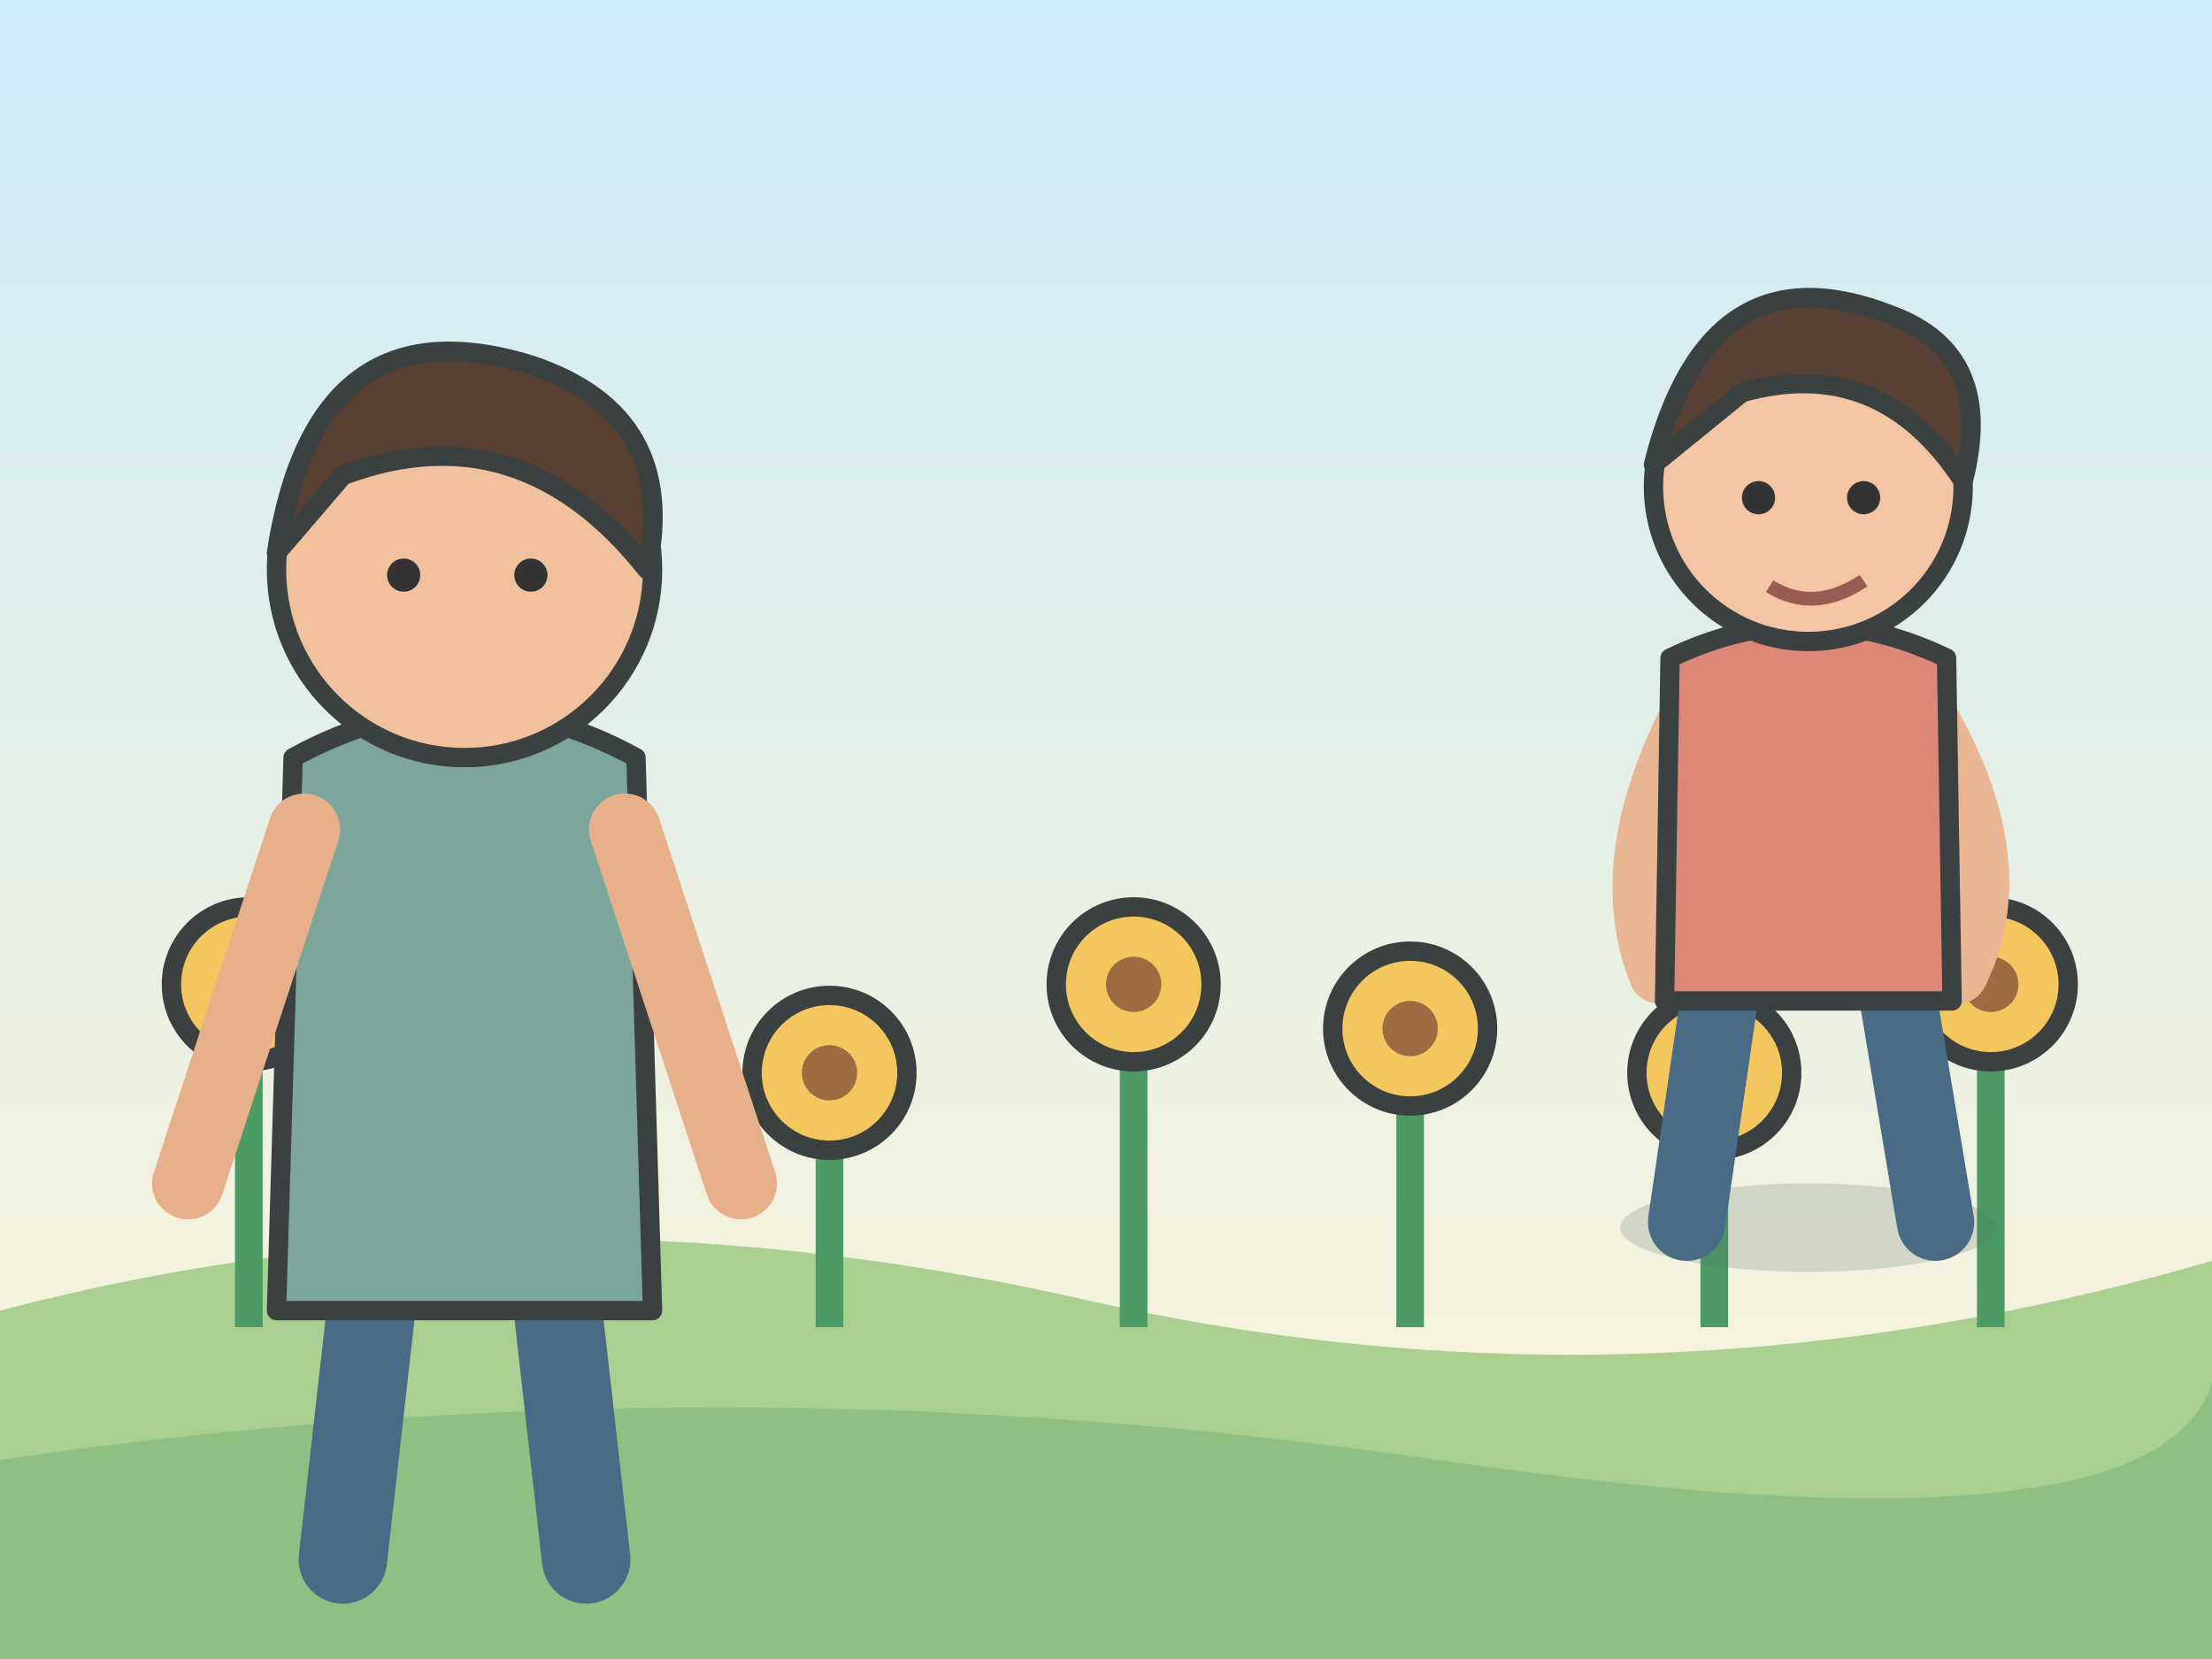
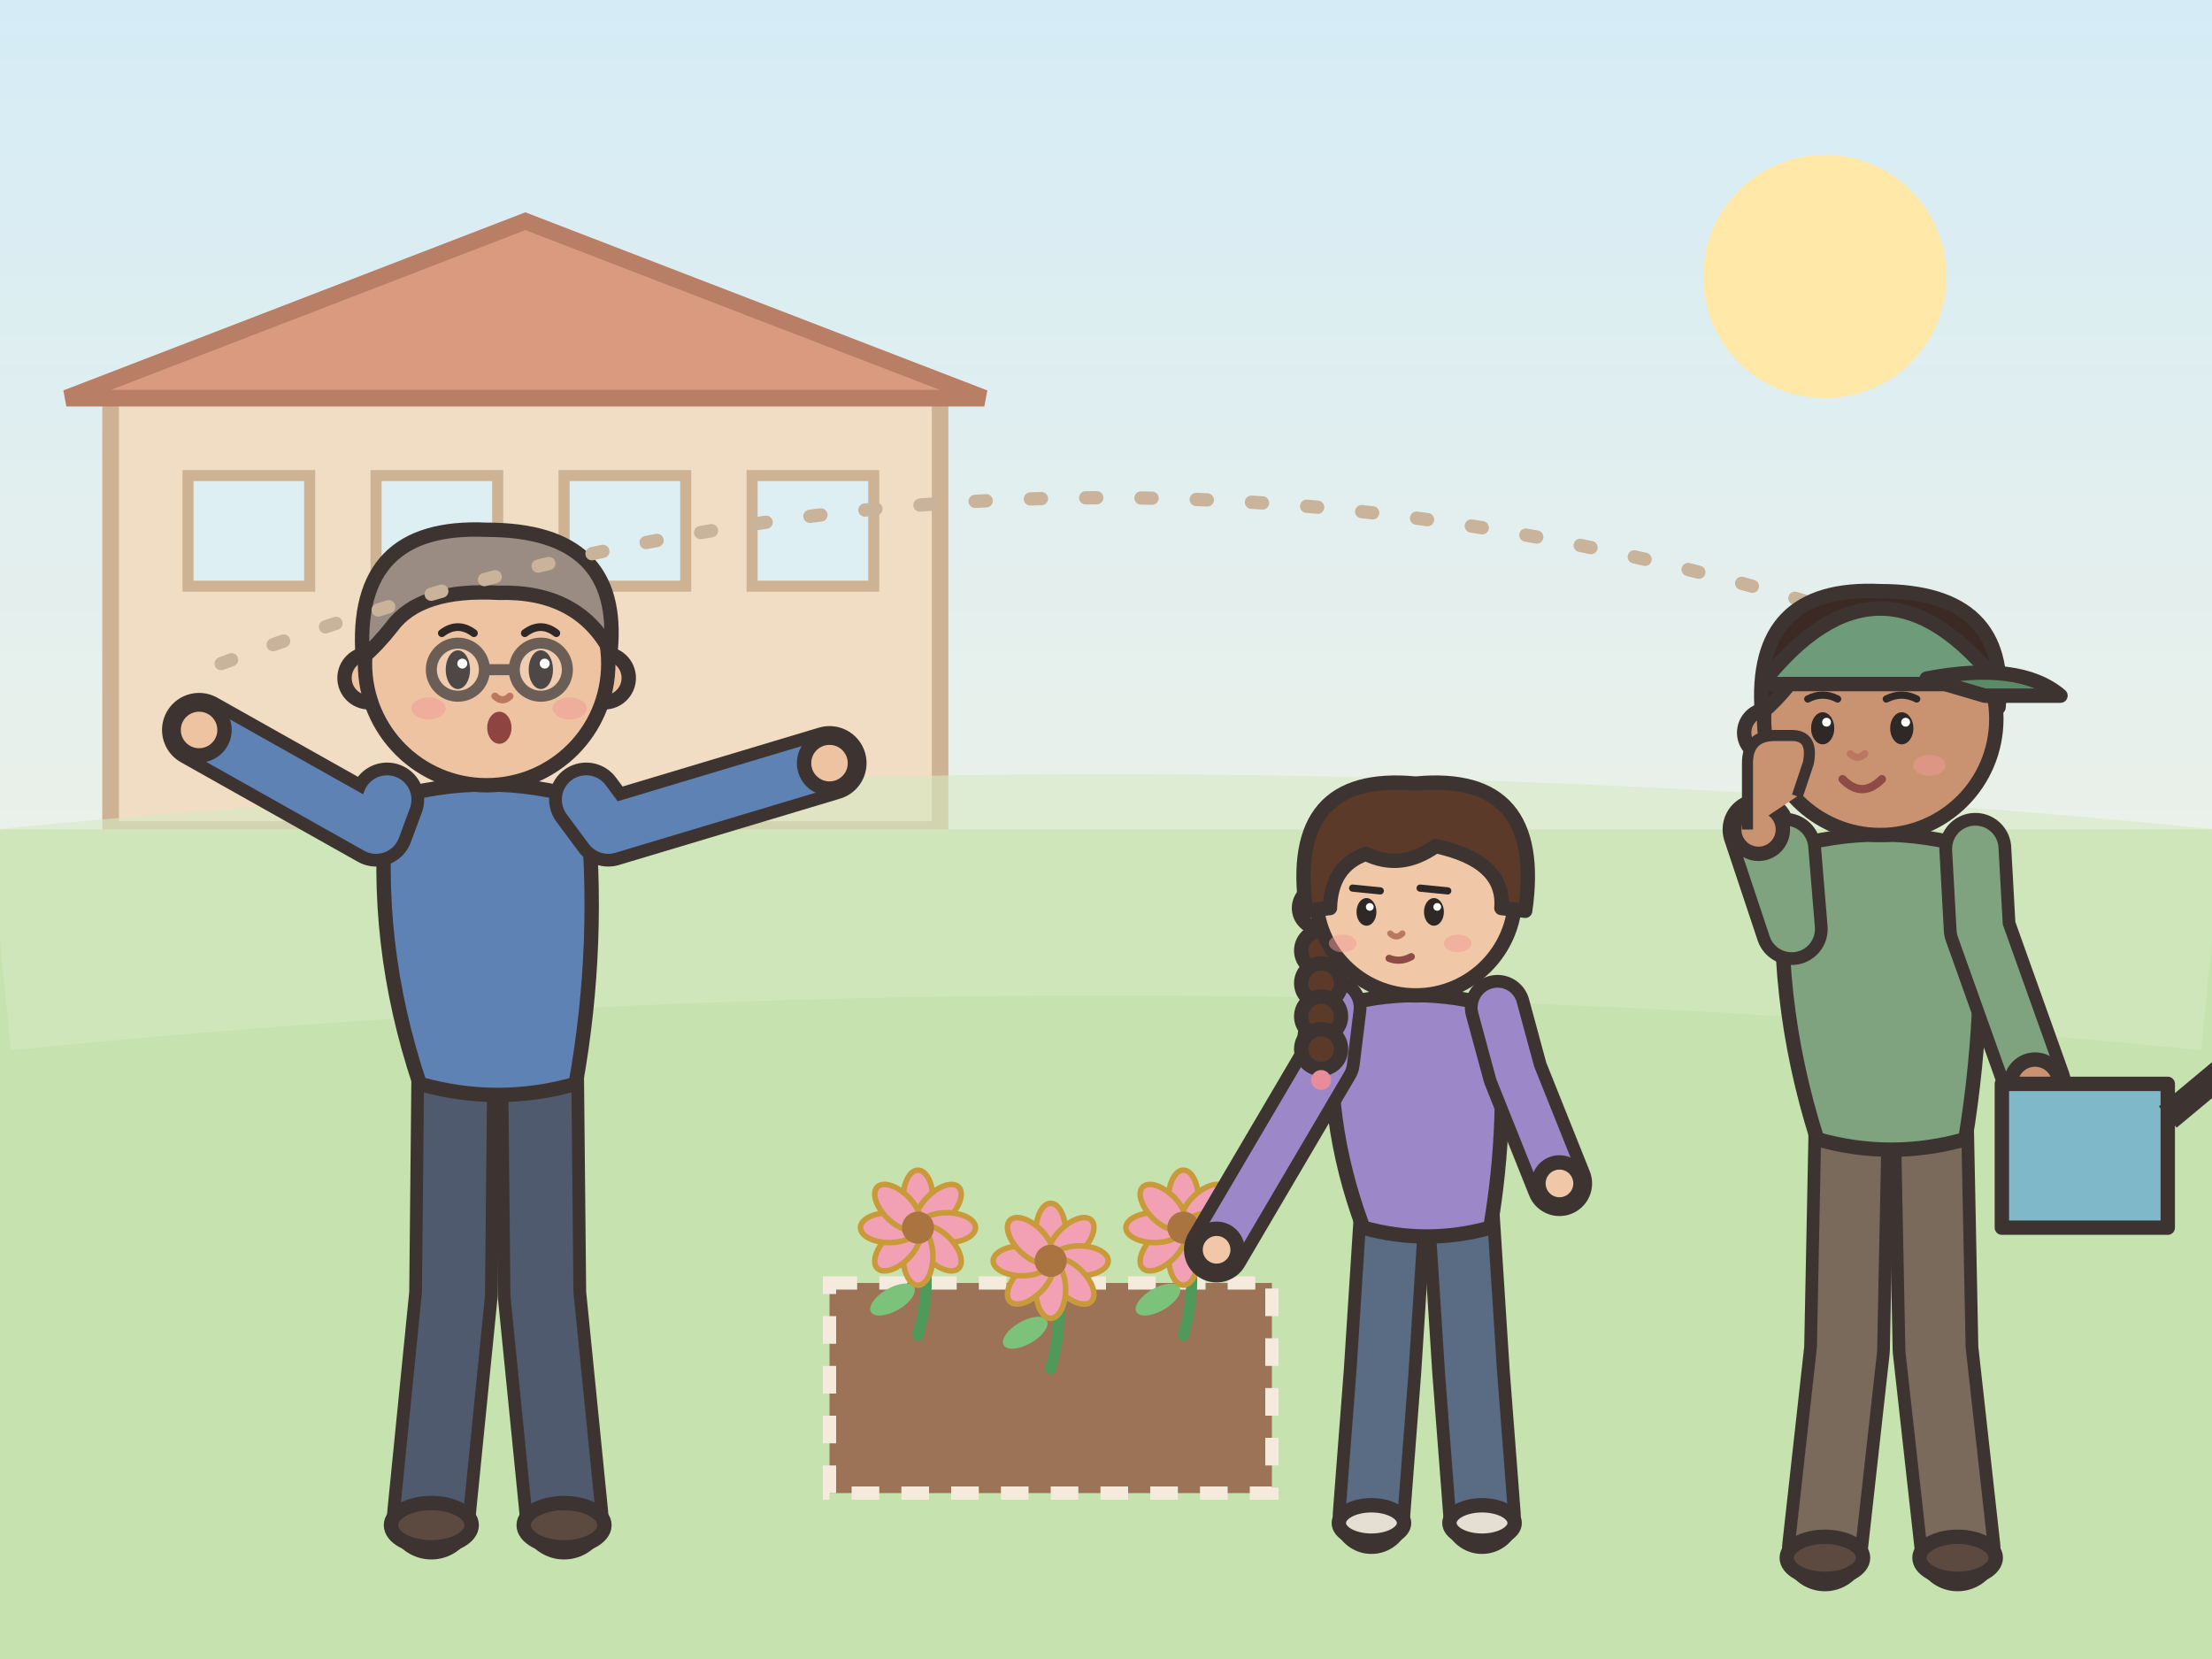
<svg xmlns="http://www.w3.org/2000/svg" viewBox="0 0 400 300" role="img" aria-labelledby="t d">
  <defs>
-     <linearGradient id="bg" x2="0" y2="1">
-       <stop stop-color="#CDEBF7" />
-       <stop offset="1" stop-color="#FFF4D7" />
-     </linearGradient>
-     <linearGradient id="cloth" x2="1" y2="1">
-       <stop stop-color="#F39B79" />
-       <stop offset="1" stop-color="#C95D55" />
-     </linearGradient>
+     <radialGradient id="glow">
+       <stop offset="0" stop-color="#FFF6C8" stop-opacity=".95" />
+       <stop offset="1" stop-color="#FFF6C8" stop-opacity="0" />
+     </radialGradient>
  </defs>
-   <rect width="400" height="300" fill="url(#bg)" />
-   <path d="M0 237 Q95 212 196 235 T400 228 V300 H0Z" fill="#A9CF91" />
-   <path d="M0 264 Q130 245 260 264 T400 250 V300 H0Z" fill="#78B47A" opacity=".55" />
-   <g>
-     <path d="M45 240 V185" stroke="#4C9B65" stroke-width="5" />
-     <circle cx="45" cy="178" r="14" fill="#F4C75E" stroke="#3A4140" stroke-width="3.5" stroke-linecap="round" stroke-linejoin="round" />
-     <circle cx="45" cy="178" r="5" fill="#9B6C42" />
-   </g>
-   <g>
-     <path d="M100 240 V193" stroke="#4C9B65" stroke-width="5" />
-     <circle cx="100" cy="186" r="14" fill="#F4C75E" stroke="#3A4140" stroke-width="3.5" stroke-linecap="round" stroke-linejoin="round" />
-     <circle cx="100" cy="186" r="5" fill="#9B6C42" />
-   </g>
-   <g>
-     <path d="M150 240 V201" stroke="#4C9B65" stroke-width="5" />
-     <circle cx="150" cy="194" r="14" fill="#F4C75E" stroke="#3A4140" stroke-width="3.5" stroke-linecap="round" stroke-linejoin="round" />
-     <circle cx="150" cy="194" r="5" fill="#9B6C42" />
-   </g>
-   <g>
-     <path d="M205 240 V185" stroke="#4C9B65" stroke-width="5" />
-     <circle cx="205" cy="178" r="14" fill="#F4C75E" stroke="#3A4140" stroke-width="3.5" stroke-linecap="round" stroke-linejoin="round" />
-     <circle cx="205" cy="178" r="5" fill="#9B6C42" />
-   </g>
-   <g>
-     <path d="M255 240 V193" stroke="#4C9B65" stroke-width="5" />
-     <circle cx="255" cy="186" r="14" fill="#F4C75E" stroke="#3A4140" stroke-width="3.5" stroke-linecap="round" stroke-linejoin="round" />
-     <circle cx="255" cy="186" r="5" fill="#9B6C42" />
-   </g>
-   <g>
-     <path d="M310 240 V201" stroke="#4C9B65" stroke-width="5" />
-     <circle cx="310" cy="194" r="14" fill="#F4C75E" stroke="#3A4140" stroke-width="3.5" stroke-linecap="round" stroke-linejoin="round" />
-     <circle cx="310" cy="194" r="5" fill="#9B6C42" />
-   </g>
-   <g>
-     <path d="M360 240 V185" stroke="#4C9B65" stroke-width="5" />
-     <circle cx="360" cy="178" r="14" fill="#F4C75E" stroke="#3A4140" stroke-width="3.5" stroke-linecap="round" stroke-linejoin="round" />
-     <circle cx="360" cy="178" r="5" fill="#9B6C42" />
-   </g>
-   <g>
-     <ellipse cx="327" cy="222" rx="34" ry="8" fill="#4C665E" opacity=".2" />
-     <path d="M312 173 L305 221 M342 173 L350 221" stroke="#496B85" stroke-width="14" stroke-linecap="round" />
-     <path d="M306 129 Q292 156 300 176 M348 129 Q364 156 354 176" fill="none" stroke="#E9B693" stroke-width="11" stroke-linecap="round" />
-     <path d="M302 119 Q327 107 352 119 L353 181 H301Z" fill="#DD8877" stroke="#3A4140" stroke-width="3.5" stroke-linecap="round" stroke-linejoin="round" />
-     <circle cx="327" cy="88" r="28" fill="#F3C5A5" stroke="#3A4140" stroke-width="3.5" stroke-linecap="round" stroke-linejoin="round" />
-     <path d="M299 84 Q309 44 342 57 Q361 64 355 87 Q340 64 315 71Z" fill="#594235" stroke="#3A4140" stroke-width="3.5" stroke-linecap="round" stroke-linejoin="round" />
-     <circle cx="318" cy="90" r="3" fill="#333" />
-     <circle cx="337" cy="90" r="3" fill="#333" />
-     <path d="M320 106 Q328 111 337 105" fill="none" stroke="#995C52" stroke-width="2.5" />
-   </g>
-   <g>
-     <path d="M68 229 L62 282 M100 229 L106 282" stroke="#496B85" stroke-width="16" stroke-linecap="round" />
-     <path d="M53 137 Q84 120 115 137 L118 237 H50Z" fill="#7CA69C" stroke="#3A4140" stroke-width="3.5" stroke-linecap="round" stroke-linejoin="round" />
-     <path d="M55 150 L34 214 M113 150 L134 214" stroke="#E7B08B" stroke-width="13" stroke-linecap="round" />
-     <circle cx="84" cy="103" r="34" fill="#F0C19C" stroke="#3A4140" stroke-width="3.5" stroke-linecap="round" stroke-linejoin="round" />
-     <path d="M50 100 Q57 54 96 66 Q123 75 117 103 Q94 74 62 86Z" fill="#584032" stroke="#3A4140" stroke-width="3.5" stroke-linecap="round" stroke-linejoin="round" />
-     <circle cx="73" cy="104" r="3" fill="#333" />
-     <circle cx="96" cy="104" r="3" fill="#333" />
-   </g>
+   <linearGradient id="sky" x1="0" y1="0" x2="0" y2="1">
+     <stop stop-color="#D5ECF6" />
+     <stop offset="1" stop-color="#FFF5DD" />
+   </linearGradient>
+   <rect width="400" height="300" fill="url(#sky)" />
+   <circle cx="330" cy="50" r="22" fill="#FFE8A8" />
+   <rect x="20" y="70" width="150" height="80" fill="#F1DCC4" stroke="#CDB394" stroke-width="3" />
+   <path d="M12 72 L95 40 L178 72Z" fill="#D99A80" stroke="#B97E66" stroke-width="3" />
+   <rect x="34" y="86" width="22" height="20" fill="#DDEFF3" stroke="#CDB394" stroke-width="2" />
+   <rect x="68" y="86" width="22" height="20" fill="#DDEFF3" stroke="#CDB394" stroke-width="2" />
+   <rect x="102" y="86" width="22" height="20" fill="#DDEFF3" stroke="#CDB394" stroke-width="2" />
+   <rect x="136" y="86" width="22" height="20" fill="#DDEFF3" stroke="#CDB394" stroke-width="2" />
+   <path d="M0 150 H400 V300 H0Z" fill="#C6E2AE" />
+   <path d="M0 170 Q200 150 400 170" stroke="#D6EAC3" stroke-width="40" fill="none" opacity=".6" />
+   <path d="M150 232 H230 V270 H150Z" fill="#9C7356" stroke="#F4EBDD" stroke-width="2.4" stroke-dasharray="5 4" />
+   <path d="M166 241.5 Q169 231.1 166 222" stroke="#4F9A5A" stroke-width="2.0" fill="none" stroke-linecap="round" />
+   <ellipse cx="161.4" cy="235.0" rx="4.5" ry="2.1" fill="#7CC27A" transform="rotate(-30 161.4 235.0)" />
+   <ellipse cx="166" cy="216.8" rx="2.7" ry="5.2" fill="#F2A0B4" stroke="#C99A3A" stroke-width="1" transform="rotate(0 166 222)" />
+   <ellipse cx="166" cy="216.8" rx="2.7" ry="5.2" fill="#F2A0B4" stroke="#C99A3A" stroke-width="1" transform="rotate(45 166 222)" />
+   <ellipse cx="166" cy="216.8" rx="2.7" ry="5.2" fill="#F2A0B4" stroke="#C99A3A" stroke-width="1" transform="rotate(90 166 222)" />
+   <ellipse cx="166" cy="216.8" rx="2.7" ry="5.2" fill="#F2A0B4" stroke="#C99A3A" stroke-width="1" transform="rotate(135 166 222)" />
+   <ellipse cx="166" cy="216.8" rx="2.7" ry="5.2" fill="#F2A0B4" stroke="#C99A3A" stroke-width="1" transform="rotate(180 166 222)" />
+   <ellipse cx="166" cy="216.8" rx="2.7" ry="5.2" fill="#F2A0B4" stroke="#C99A3A" stroke-width="1" transform="rotate(225 166 222)" />
+   <ellipse cx="166" cy="216.8" rx="2.7" ry="5.2" fill="#F2A0B4" stroke="#C99A3A" stroke-width="1" transform="rotate(270 166 222)" />
+   <ellipse cx="166" cy="216.8" rx="2.7" ry="5.2" fill="#F2A0B4" stroke="#C99A3A" stroke-width="1" transform="rotate(315 166 222)" />
+   <circle cx="166" cy="222" r="2.9" fill="#A9743F" />
+   <path d="M190 247.5 Q193 237.1 190 228" stroke="#4F9A5A" stroke-width="2.0" fill="none" stroke-linecap="round" />
+   <ellipse cx="185.4" cy="241.0" rx="4.5" ry="2.1" fill="#7CC27A" transform="rotate(-30 185.4 241.0)" />
+   <ellipse cx="190" cy="222.8" rx="2.7" ry="5.2" fill="#F2A0B4" stroke="#C99A3A" stroke-width="1" transform="rotate(0 190 228)" />
+   <ellipse cx="190" cy="222.8" rx="2.7" ry="5.2" fill="#F2A0B4" stroke="#C99A3A" stroke-width="1" transform="rotate(45 190 228)" />
+   <ellipse cx="190" cy="222.8" rx="2.7" ry="5.2" fill="#F2A0B4" stroke="#C99A3A" stroke-width="1" transform="rotate(90 190 228)" />
+   <ellipse cx="190" cy="222.8" rx="2.7" ry="5.2" fill="#F2A0B4" stroke="#C99A3A" stroke-width="1" transform="rotate(135 190 228)" />
+   <ellipse cx="190" cy="222.8" rx="2.7" ry="5.2" fill="#F2A0B4" stroke="#C99A3A" stroke-width="1" transform="rotate(180 190 228)" />
+   <ellipse cx="190" cy="222.8" rx="2.7" ry="5.2" fill="#F2A0B4" stroke="#C99A3A" stroke-width="1" transform="rotate(225 190 228)" />
+   <ellipse cx="190" cy="222.8" rx="2.7" ry="5.2" fill="#F2A0B4" stroke="#C99A3A" stroke-width="1" transform="rotate(270 190 228)" />
+   <ellipse cx="190" cy="222.8" rx="2.7" ry="5.2" fill="#F2A0B4" stroke="#C99A3A" stroke-width="1" transform="rotate(315 190 228)" />
+   <circle cx="190" cy="228" r="2.9" fill="#A9743F" />
+   <path d="M214 241.5 Q217 231.1 214 222" stroke="#4F9A5A" stroke-width="2.0" fill="none" stroke-linecap="round" />
+   <ellipse cx="209.4" cy="235.0" rx="4.5" ry="2.1" fill="#7CC27A" transform="rotate(-30 209.4 235.0)" />
+   <ellipse cx="214" cy="216.8" rx="2.7" ry="5.2" fill="#F2A0B4" stroke="#C99A3A" stroke-width="1" transform="rotate(0 214 222)" />
+   <ellipse cx="214" cy="216.8" rx="2.7" ry="5.2" fill="#F2A0B4" stroke="#C99A3A" stroke-width="1" transform="rotate(45 214 222)" />
+   <ellipse cx="214" cy="216.8" rx="2.7" ry="5.2" fill="#F2A0B4" stroke="#C99A3A" stroke-width="1" transform="rotate(90 214 222)" />
+   <ellipse cx="214" cy="216.8" rx="2.7" ry="5.2" fill="#F2A0B4" stroke="#C99A3A" stroke-width="1" transform="rotate(135 214 222)" />
+   <ellipse cx="214" cy="216.8" rx="2.7" ry="5.2" fill="#F2A0B4" stroke="#C99A3A" stroke-width="1" transform="rotate(180 214 222)" />
+   <ellipse cx="214" cy="216.8" rx="2.7" ry="5.2" fill="#F2A0B4" stroke="#C99A3A" stroke-width="1" transform="rotate(225 214 222)" />
+   <ellipse cx="214" cy="216.8" rx="2.7" ry="5.2" fill="#F2A0B4" stroke="#C99A3A" stroke-width="1" transform="rotate(270 214 222)" />
+   <ellipse cx="214" cy="216.8" rx="2.7" ry="5.2" fill="#F2A0B4" stroke="#C99A3A" stroke-width="1" transform="rotate(315 214 222)" />
+   <circle cx="214" cy="222" r="2.9" fill="#A9743F" />
+   <path d="M82.4 194.0 L82.0 234.0 L78.0 274.0" fill="none" stroke="#3D3431" stroke-width="16.0" stroke-linecap="round" stroke-linejoin="round" />
+   <path d="M82.4 194.0 L82.0 234.0 L78.0 274.0" fill="none" stroke="#4F5A6E" stroke-width="11.4" stroke-linecap="round" stroke-linejoin="round" />
+   <ellipse cx="78.0" cy="275.8" rx="7.3" ry="4.0" fill="#5C4A40" stroke="#3D3431" stroke-width="2.6" stroke-linejoin="round" stroke-linecap="round" />
+   <path d="M97.6 194.0 L98.0 234.0 L102.0 274.0" fill="none" stroke="#3D3431" stroke-width="16.0" stroke-linecap="round" stroke-linejoin="round" />
+   <path d="M97.6 194.0 L98.0 234.0 L102.0 274.0" fill="none" stroke="#4F5A6E" stroke-width="11.4" stroke-linecap="round" stroke-linejoin="round" />
+   <ellipse cx="102.0" cy="275.8" rx="7.3" ry="4.0" fill="#5C4A40" stroke="#3D3431" stroke-width="2.6" stroke-linejoin="round" stroke-linecap="round" />
+   <path d="M70.0 144.6 Q88.0 139.1 106.0 144.6 Q108.7 170.3 104.1 196.0 Q90.0 200.0 75.9 196.0 Q67.3 170.3 70.0 144.6Z" fill="#5F82B5" stroke="#3D3431" stroke-width="2.6" stroke-linejoin="round" stroke-linecap="round" />
+   <path d="M70.0 144.6 L68.0 150.0 L36.0 132.0" fill="none" stroke="#3D3431" stroke-width="13.4" stroke-linecap="round" stroke-linejoin="round" />
+   <path d="M70.0 144.6 L68.0 150.0 L36.0 132.0" fill="none" stroke="#5F82B5" stroke-width="8.8" stroke-linecap="round" stroke-linejoin="round" />
+   <circle cx="36.0" cy="132.0" r="4.6" fill="#EDC3A2" stroke="#3D3431" stroke-width="2.6" stroke-linejoin="round" stroke-linecap="round" />
+   <path d="M106.0 144.6 L110.0 150.0 L150.0 138.0" fill="none" stroke="#3D3431" stroke-width="13.4" stroke-linecap="round" stroke-linejoin="round" />
+   <path d="M106.0 144.6 L110.0 150.0 L150.0 138.0" fill="none" stroke="#5F82B5" stroke-width="8.8" stroke-linecap="round" stroke-linejoin="round" />
+   <circle cx="150.0" cy="138.0" r="4.6" fill="#EDC3A2" stroke="#3D3431" stroke-width="2.6" stroke-linejoin="round" stroke-linecap="round" />
+   <circle cx="66.7" cy="122.6" r="4.4" fill="#EDC3A2" stroke="#3D3431" stroke-width="2.6" stroke-linejoin="round" stroke-linecap="round" />
+   <circle cx="109.3" cy="122.6" r="4.4" fill="#EDC3A2" stroke="#3D3431" stroke-width="2.6" stroke-linejoin="round" stroke-linecap="round" />
+   <circle cx="88.0" cy="120.0" r="22.0" fill="#EDC3A2" stroke="#3D3431" stroke-width="2.6" stroke-linejoin="round" stroke-linecap="round" />
+   <ellipse cx="82.8" cy="121.1" rx="2.2" ry="3.5" fill="#2E2826" />
+   <circle cx="83.6" cy="120.0" r="0.9" fill="#FFF" />
+   <path d="M79.9 114.5 Q82.8 112.3 85.7 114.5" fill="none" stroke="#2E2826" stroke-width="1.4" stroke-linecap="round" />
+   <ellipse cx="97.8" cy="121.1" rx="2.2" ry="3.5" fill="#2E2826" />
+   <circle cx="98.5" cy="120.0" r="0.9" fill="#FFF" />
+   <path d="M94.9 114.5 Q97.8 112.3 100.6 114.5" fill="none" stroke="#2E2826" stroke-width="1.4" stroke-linecap="round" />
+   <path d="M89.5 125.9 Q90.9 127.2 92.2 125.9" fill="none" stroke="#B9785F" stroke-width="1.3" stroke-linecap="round" />
+   <ellipse cx="77.5" cy="128.1" rx="3.1" ry="2.0" fill="#F09A93" opacity=".5" />
+   <ellipse cx="103.0" cy="128.1" rx="3.1" ry="2.0" fill="#F09A93" opacity=".5" />
+   <ellipse cx="90.3" cy="131.6" rx="2.2" ry="2.9" fill="#8E4440" />
+   <circle cx="82.8" cy="121.1" r="4.8" fill="#FFFFFF" fill-opacity=".15" stroke="#6B5E57" stroke-width="2" />
+   <circle cx="97.8" cy="121.1" r="4.8" fill="#FFFFFF" fill-opacity=".15" stroke="#6B5E57" stroke-width="2" />
+   <path d="M87.6 121.1 L92.9 121.1" stroke="#6B5E57" stroke-width="2" />
+   <path d="M65.6 118.9 Q63.8 94.7 88.0 95.8 Q112.6 95.8 110.4 117.8 Q104.5 106.8 90.2 107.2 Q75.9 106.4 70.8 113.4 Q68.2 116.7 65.6 118.9Z" fill="#9A8C82" stroke="#3D3431" stroke-width="2.6" stroke-linejoin="round" stroke-linecap="round" />
+   <path d="M40 120 Q200 60 360 120" fill="none" stroke="#C9B39A" stroke-width="2.4" stroke-linecap="round" stroke-dasharray="2 8" />
+   <path d="M251.8 220.0 L250.0 248.0 L248.0 274.0" fill="none" stroke="#3D3431" stroke-width="14.0" stroke-linecap="round" stroke-linejoin="round" />
+   <path d="M251.8 220.0 L250.0 248.0 L248.0 274.0" fill="none" stroke="#5A6B84" stroke-width="9.4" stroke-linecap="round" stroke-linejoin="round" />
+   <ellipse cx="248.0" cy="275.4" rx="5.9" ry="3.2" fill="#E5DED2" stroke="#3D3431" stroke-width="2.6" stroke-linejoin="round" stroke-linecap="round" />
+   <path d="M264.2 220.0 L266.0 248.0 L268.0 274.0" fill="none" stroke="#3D3431" stroke-width="14.0" stroke-linecap="round" stroke-linejoin="round" />
+   <path d="M264.2 220.0 L266.0 248.0 L268.0 274.0" fill="none" stroke="#5A6B84" stroke-width="9.4" stroke-linecap="round" stroke-linejoin="round" />
+   <ellipse cx="268.0" cy="275.4" rx="5.9" ry="3.2" fill="#E5DED2" stroke="#3D3431" stroke-width="2.6" stroke-linejoin="round" stroke-linecap="round" />
+   <path d="M241.2 182.2 Q256.0 177.7 270.8 182.2 Q272.9 202.1 269.5 222.0 Q258.0 225.2 246.5 222.0 Q239.1 202.1 241.2 182.2Z" fill="#9C88C9" stroke="#3D3431" stroke-width="2.6" stroke-linejoin="round" stroke-linecap="round" />
+   <path d="M241.2 182.2 L240.0 192.0 L220.0 226.0" fill="none" stroke="#3D3431" stroke-width="11.8" stroke-linecap="round" stroke-linejoin="round" />
+   <path d="M241.2 182.2 L240.0 192.0 L220.0 226.0" fill="none" stroke="#9C88C9" stroke-width="7.2" stroke-linecap="round" stroke-linejoin="round" />
+   <circle cx="220.0" cy="226.0" r="3.8" fill="#F0C8A8" stroke="#3D3431" stroke-width="2.6" stroke-linejoin="round" stroke-linecap="round" />
+   <path d="M270.8 182.2 L274.0 194.0 L282.0 214.0" fill="none" stroke="#3D3431" stroke-width="11.8" stroke-linecap="round" stroke-linejoin="round" />
+   <path d="M270.8 182.2 L274.0 194.0 L282.0 214.0" fill="none" stroke="#9C88C9" stroke-width="7.2" stroke-linecap="round" stroke-linejoin="round" />
+   <circle cx="282.0" cy="214.0" r="3.8" fill="#F0C8A8" stroke="#3D3431" stroke-width="2.6" stroke-linejoin="round" stroke-linecap="round" />
+   <ellipse cx="238.9" cy="171.9" rx="3.6" ry="3.6" fill="#5B3A2A" stroke="#3D3431" stroke-width="2.6" stroke-linejoin="round" stroke-linecap="round" />
+   <ellipse cx="238.9" cy="177.8" rx="3.6" ry="3.6" fill="#5B3A2A" stroke="#3D3431" stroke-width="2.6" stroke-linejoin="round" stroke-linecap="round" />
+   <ellipse cx="238.9" cy="183.8" rx="3.6" ry="3.6" fill="#5B3A2A" stroke="#3D3431" stroke-width="2.6" stroke-linejoin="round" stroke-linecap="round" />
+   <ellipse cx="238.9" cy="189.7" rx="3.6" ry="3.6" fill="#5B3A2A" stroke="#3D3431" stroke-width="2.6" stroke-linejoin="round" stroke-linecap="round" />
+   <circle cx="238.9" cy="195.3" r="1.8" fill="#E88B9A" />
+   <circle cx="238.5" cy="164.2" r="3.6" fill="#F0C8A8" stroke="#3D3431" stroke-width="2.6" stroke-linejoin="round" stroke-linecap="round" />
+   <circle cx="256.0" cy="162.0" r="18.0" fill="#F0C8A8" stroke="#3D3431" stroke-width="2.6" stroke-linejoin="round" stroke-linecap="round" />
+   <ellipse cx="247.1" cy="164.9" rx="1.8" ry="2.5" fill="#2E2826" />
+   <circle cx="247.7" cy="164.0" r="0.7" fill="#FFF" />
+   <path d="M244.6 160.6 L249.6 161.1" stroke="#2E2826" stroke-width="1.3" stroke-linecap="round" />
+   <ellipse cx="259.3" cy="164.9" rx="1.8" ry="2.5" fill="#2E2826" />
+   <circle cx="259.9" cy="164.0" r="0.7" fill="#FFF" />
+   <path d="M256.8 160.6 L261.8 161.1" stroke="#2E2826" stroke-width="1.3" stroke-linecap="round" />
+   <path d="M251.4 168.8 Q252.5 169.9 253.6 168.8" fill="none" stroke="#B9785F" stroke-width="1.1" stroke-linecap="round" />
+   <ellipse cx="242.8" cy="170.6" rx="2.5" ry="1.6" fill="#F09A93" opacity=".5" />
+   <ellipse cx="263.6" cy="170.6" rx="2.5" ry="1.6" fill="#F09A93" opacity=".5" />
+   <path d="M251.2 173.3 Q253.2 174.1 255.2 173.0" fill="none" stroke="#8E4A45" stroke-width="1.3" stroke-linecap="round" />
+   <path d="M236.2 164.7 Q232.6 139.5 256.0 141.7 Q279.4 139.5 275.8 164.7 L271.5 164.2 Q272.2 155.7 259.6 153.0 Q253.3 157.5 247.0 154.4 Q240.7 156.6 240.5 164.2Z" fill="#5B3A2A" stroke="#3D3431" stroke-width="2.6" stroke-linejoin="round" stroke-linecap="round" />
+   <path d="M334.8 204.0 L334.0 244.0 L330.0 280.0" fill="none" stroke="#3D3431" stroke-width="15.5" stroke-linecap="round" stroke-linejoin="round" />
+   <path d="M334.8 204.0 L334.0 244.0 L330.0 280.0" fill="none" stroke="#7A6A5C" stroke-width="10.9" stroke-linecap="round" stroke-linejoin="round" />
+   <ellipse cx="330.0" cy="281.7" rx="6.9" ry="3.8" fill="#5C4A40" stroke="#3D3431" stroke-width="2.6" stroke-linejoin="round" stroke-linecap="round" />
+   <path d="M349.2 204.0 L350.0 244.0 L354.0 280.0" fill="none" stroke="#3D3431" stroke-width="15.5" stroke-linecap="round" stroke-linejoin="round" />
+   <path d="M349.2 204.0 L350.0 244.0 L354.0 280.0" fill="none" stroke="#7A6A5C" stroke-width="10.9" stroke-linecap="round" stroke-linejoin="round" />
+   <ellipse cx="354.0" cy="281.7" rx="6.9" ry="3.8" fill="#5C4A40" stroke="#3D3431" stroke-width="2.6" stroke-linejoin="round" stroke-linecap="round" />
+   <path d="M322.8 153.5 Q340.0 148.3 357.2 153.5 Q359.7 179.8 355.4 206.0 Q342.0 209.8 328.6 206.0 Q320.3 179.8 322.8 153.5Z" fill="#7FA27F" stroke="#3D3431" stroke-width="2.6" stroke-linejoin="round" stroke-linecap="round" />
+   <path d="M322.8 153.5 L324.0 168.0 L318.0 150.0" fill="none" stroke="#3D3431" stroke-width="13.0" stroke-linecap="round" stroke-linejoin="round" />
+   <path d="M322.8 153.5 L324.0 168.0 L318.0 150.0" fill="none" stroke="#7FA27F" stroke-width="8.4" stroke-linecap="round" stroke-linejoin="round" />
+   <circle cx="318.0" cy="150.0" r="4.4" fill="#C99372" stroke="#3D3431" stroke-width="2.6" stroke-linejoin="round" stroke-linecap="round" />
+   <path d="M357.2 153.5 L358.0 168.0 L368.0 196.0" fill="none" stroke="#3D3431" stroke-width="13.0" stroke-linecap="round" stroke-linejoin="round" />
+   <path d="M357.2 153.5 L358.0 168.0 L368.0 196.0" fill="none" stroke="#7FA27F" stroke-width="8.4" stroke-linecap="round" stroke-linejoin="round" />
+   <circle cx="368.0" cy="196.0" r="4.4" fill="#C99372" stroke="#3D3431" stroke-width="2.6" stroke-linejoin="round" stroke-linecap="round" />
+   <circle cx="319.6" cy="132.5" r="4.2" fill="#C99372" stroke="#3D3431" stroke-width="2.6" stroke-linejoin="round" stroke-linecap="round" />
+   <circle cx="340.0" cy="130.0" r="21.0" fill="#C99372" stroke="#3D3431" stroke-width="2.6" stroke-linejoin="round" stroke-linecap="round" />
+   <ellipse cx="329.6" cy="131.7" rx="2.1" ry="2.9" fill="#2E2826" />
+   <circle cx="330.3" cy="130.6" r="0.8" fill="#FFF" />
+   <path d="M326.9 126.4 Q329.6 125.0 332.3 126.4" fill="none" stroke="#2E2826" stroke-width="1.3" stroke-linecap="round" />
+   <ellipse cx="343.9" cy="131.7" rx="2.1" ry="2.9" fill="#2E2826" />
+   <circle cx="344.6" cy="130.6" r="0.8" fill="#FFF" />
+   <path d="M341.1 126.4 Q343.9 125.0 346.6 126.4" fill="none" stroke="#2E2826" stroke-width="1.3" stroke-linecap="round" />
+   <path d="M334.6 136.3 Q335.9 137.6 337.2 136.3" fill="none" stroke="#B9785F" stroke-width="1.3" stroke-linecap="round" />
+   <ellipse cx="324.5" cy="138.4" rx="2.9" ry="1.9" fill="#F09A93" opacity=".5" />
+   <ellipse cx="348.9" cy="138.4" rx="2.9" ry="1.9" fill="#F09A93" opacity=".5" />
+   <path d="M333.2 140.9 Q336.7 144.5 340.3 140.9" fill="none" stroke="#8E4A45" stroke-width="1.5" stroke-linecap="round" />
+   <path d="M318.6 128.9 Q316.9 105.8 340.0 106.9 Q363.5 106.9 361.4 127.9 Q355.8 117.4 342.1 117.8 Q328.4 117.0 323.6 123.7 Q321.1 126.8 318.6 128.9Z" fill="#3A2A23" stroke="#3D3431" stroke-width="2.6" stroke-linejoin="round" stroke-linecap="round" />
+   <path d="M318.6 123.7 Q340.0 96.4 361.4 123.7Z" fill="#6E9C7A" stroke="#3D3431" stroke-width="2.6" stroke-linejoin="round" stroke-linecap="round" />
+   <path d="M348.4 122.7 Q365.2 119.5 372.6 125.8 L358.9 125.8Z" fill="#5C8A69" stroke="#3D3431" stroke-width="2.6" stroke-linejoin="round" stroke-linecap="round" />
+   <path d="M316 150 v-12 q0 -5 5 -5 h3 q4 0 3 5 l-2 6" fill="#C99372" stroke="#3D3431" stroke-width="2" />
+   <path d="M362 196 H392 V222 H362Z" fill="#7FB8C9" stroke="#3D3431" stroke-width="2.6" stroke-linejoin="round" stroke-linecap="round" />
+   <path d="M392 202 L404 192" stroke="#3D3431" stroke-width="5" />
</svg>
